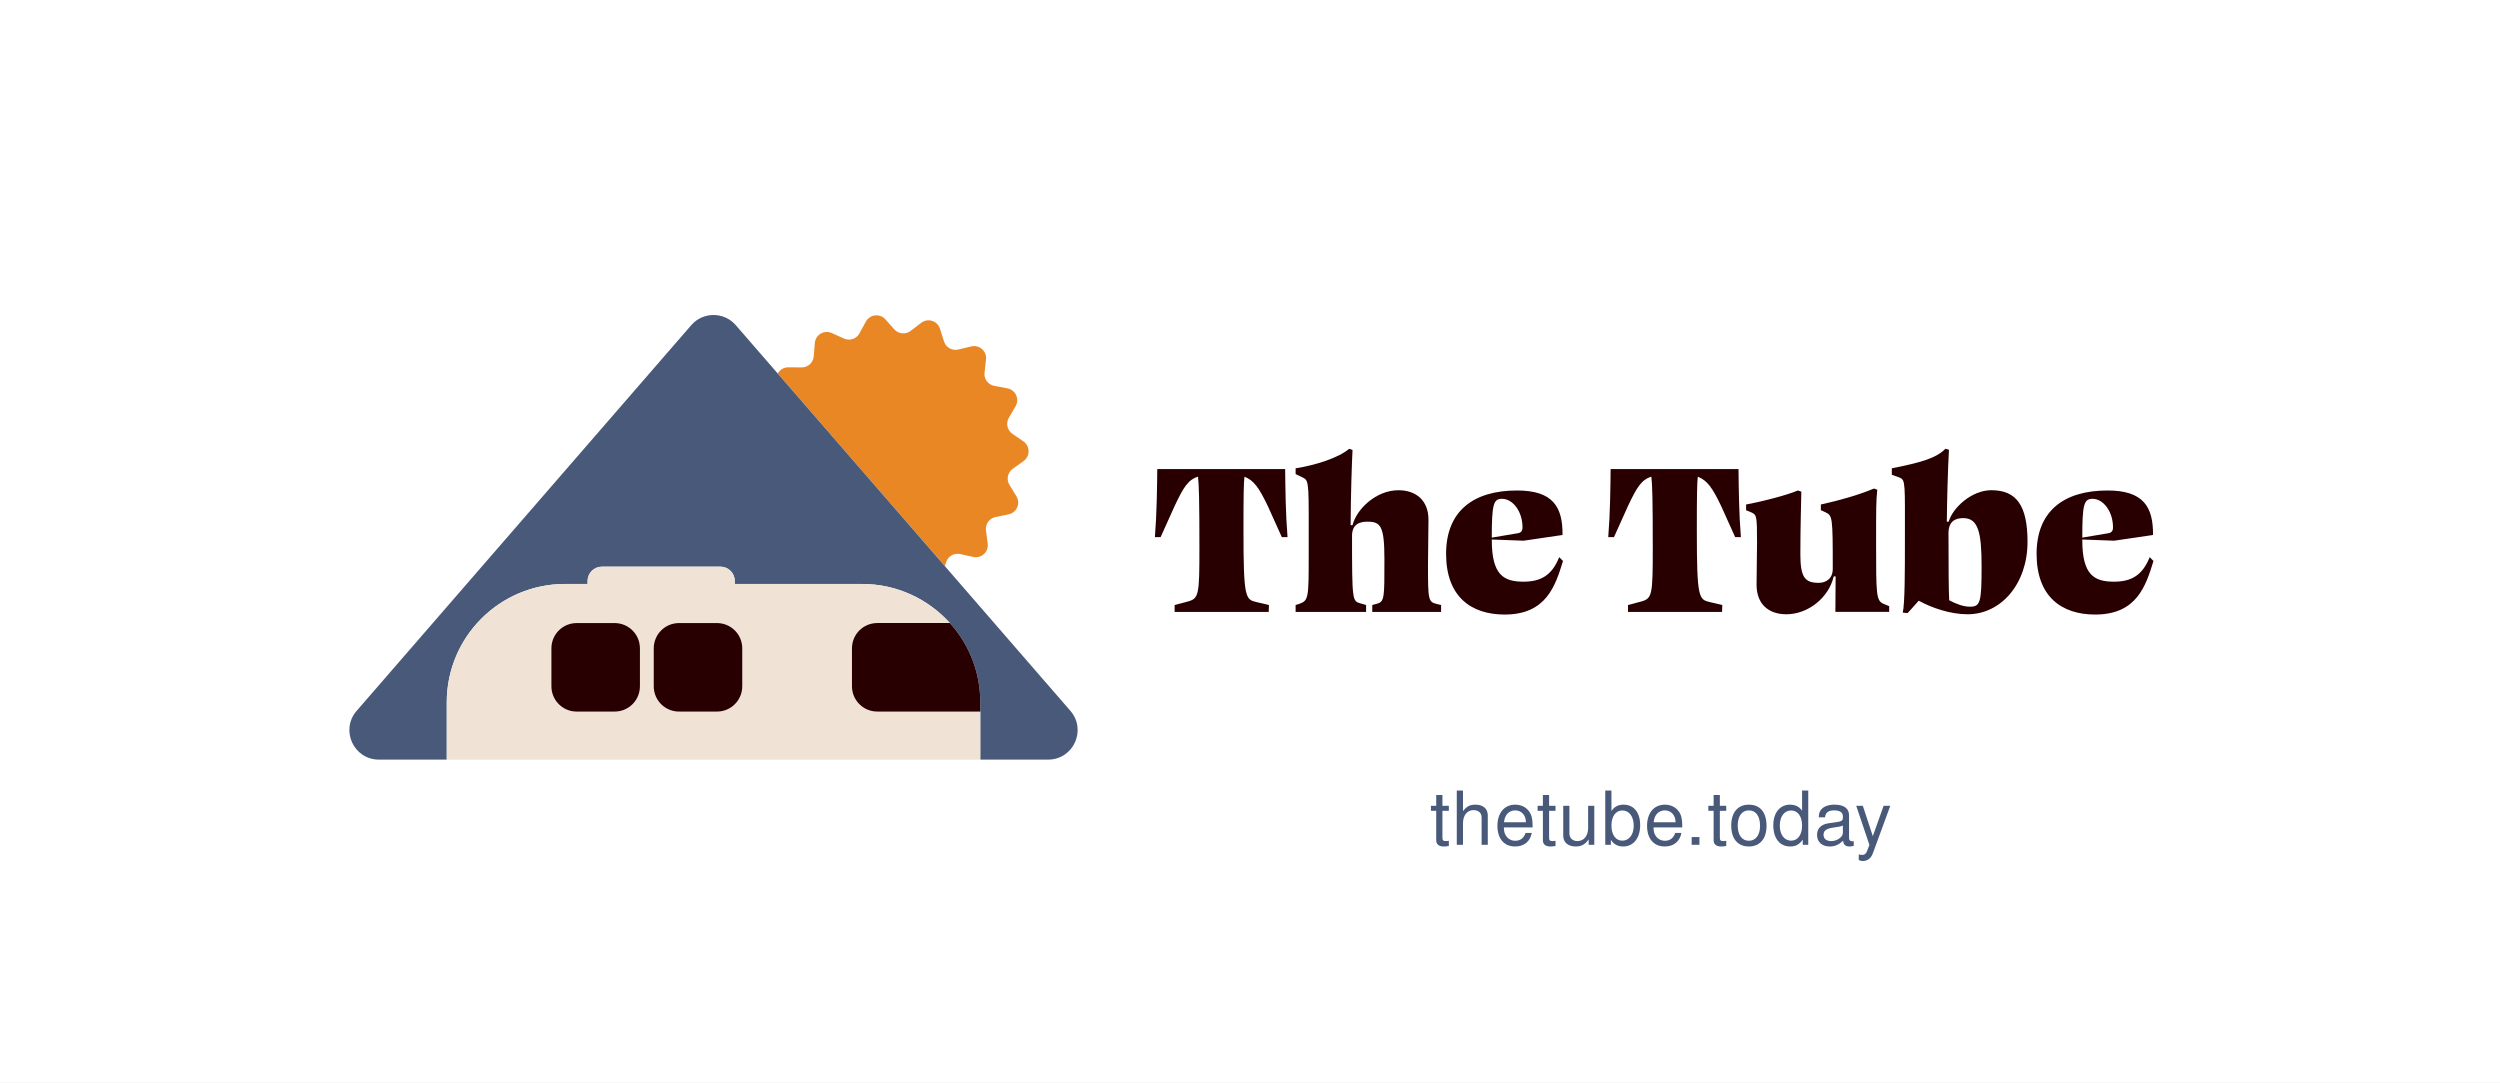
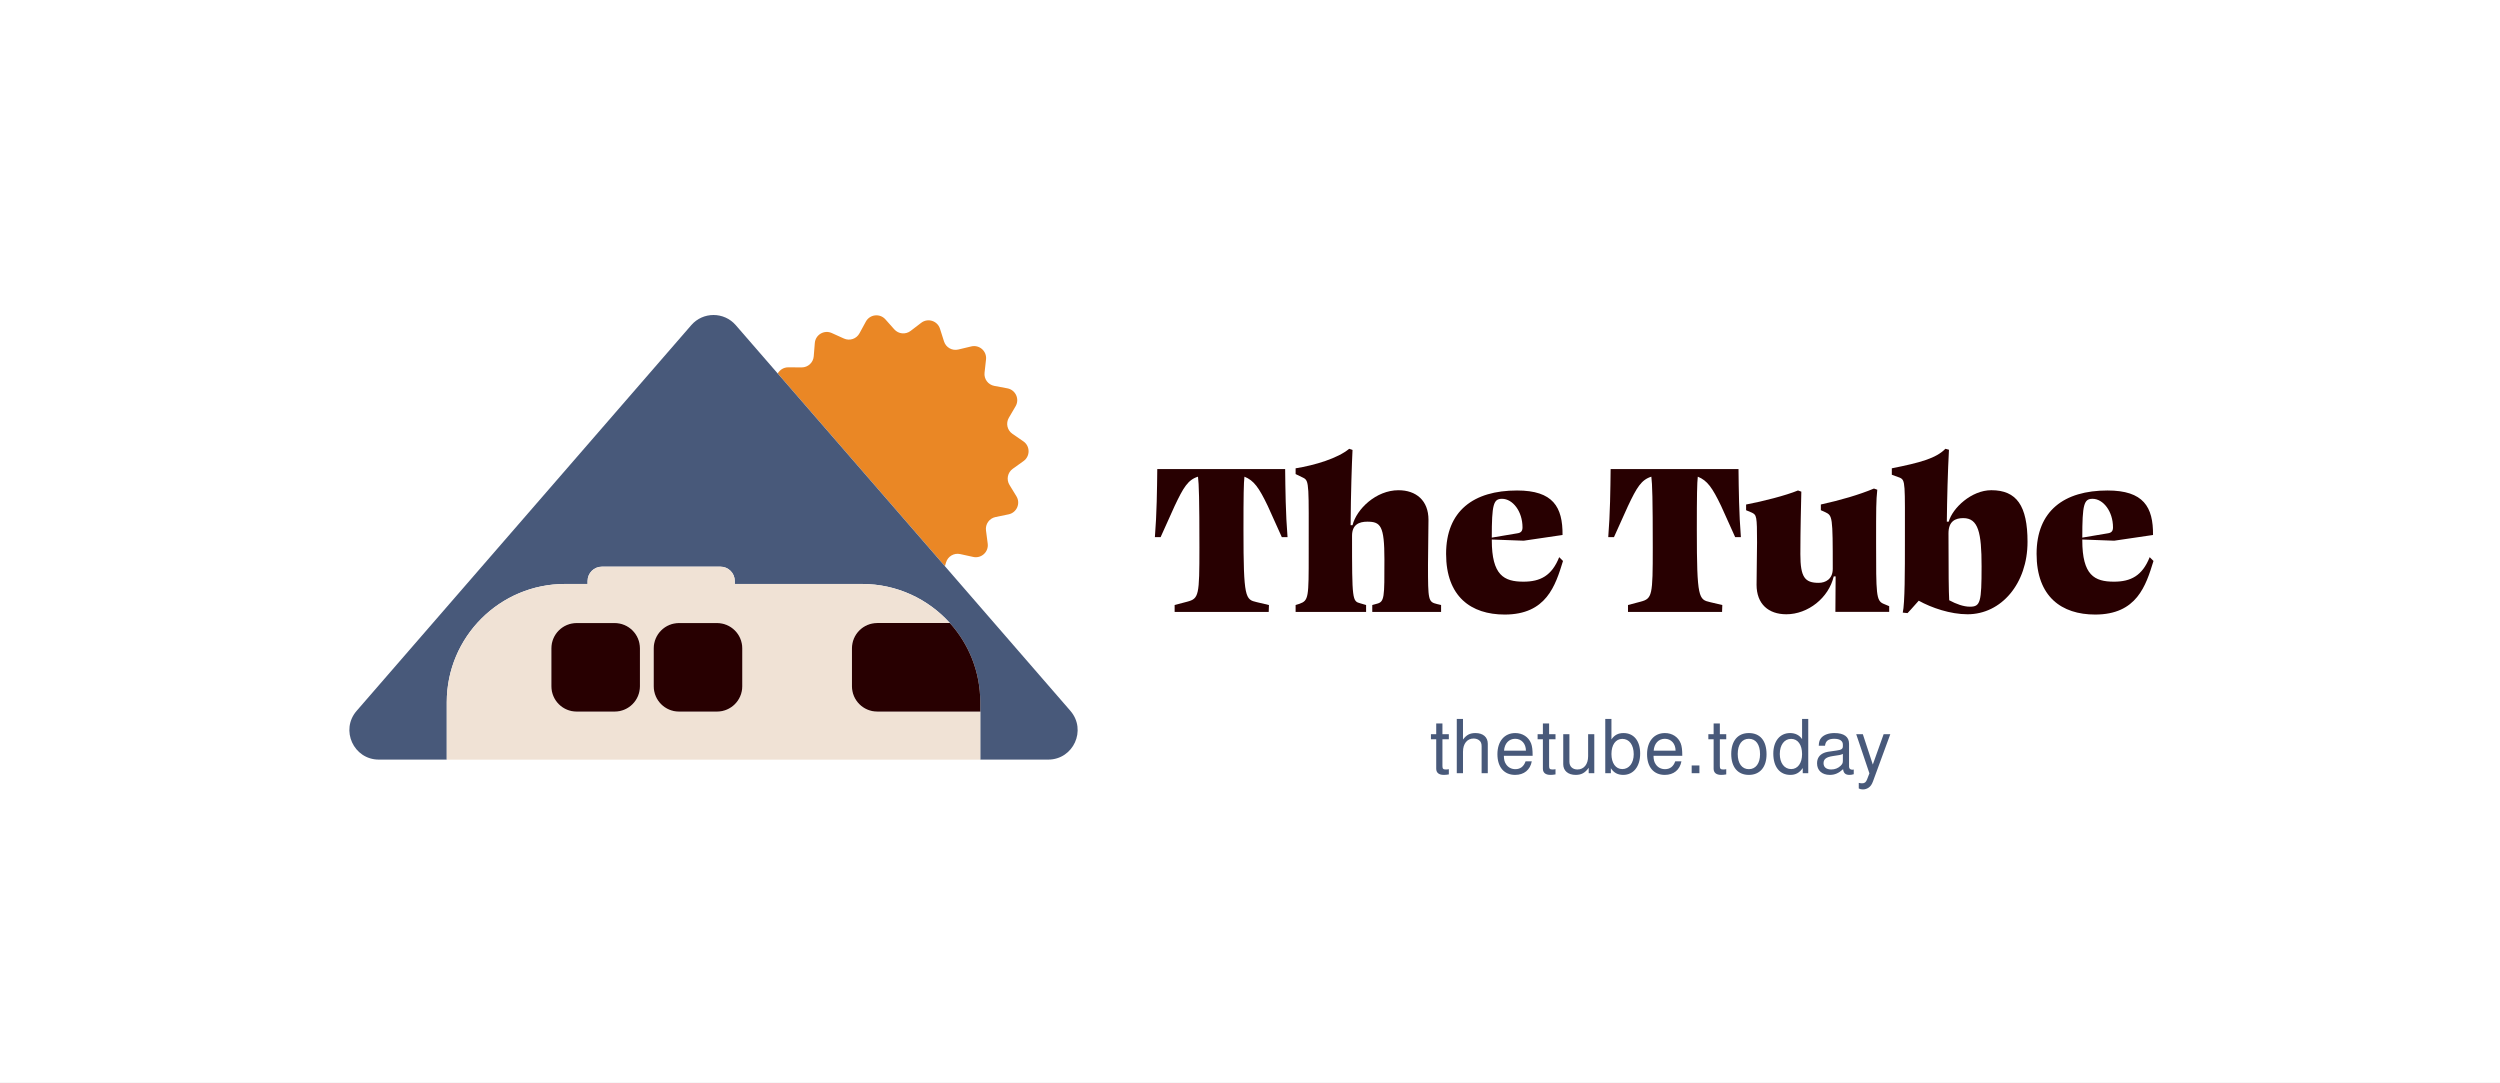
<svg xmlns="http://www.w3.org/2000/svg" viewBox="0 0 873 378" width="873" height="378">
  <defs>
    <style>
      .url-text { fill: #48597a; font-family: 'Poppins', system-ui, Helvetica, Arial, sans-serif; font-size: 26px; letter-spacing: 0.5px; }
    </style>
  </defs>
  <rect width="873" height="378" fill="#ffffff" />
  <g transform="translate(122, 110) scale(0.7)">
    <path fill="#ea8725" d="m297.09,125.31l.57-1.9c.9-3.01,3.96-4.82,7.03-4.15l6.52,1.43c4.06.89,7.77-2.51,7.23-6.63l-.86-6.62c-.4-3.11,1.66-6.01,4.74-6.65l6.54-1.35c4.07-.84,6.07-5.46,3.91-9l-3.48-5.7c-1.64-2.68-.93-6.17,1.62-8l5.42-3.89c3.37-2.42,3.33-7.46-.09-9.81l-5.49-3.79c-2.59-1.78-3.36-5.26-1.77-7.97l3.37-5.76c2.1-3.58,0-8.16-4.07-8.93l-6.56-1.23c-3.09-.58-5.21-3.44-4.86-6.56l.74-6.63c.46-4.13-3.31-7.46-7.35-6.5l-6.49,1.55c-3.06.73-6.16-1.02-7.11-4.02l-2.02-6.36c-1.26-3.96-6.06-5.47-9.36-2.95l-5.3,4.05c-2.5,1.91-6.04,1.57-8.13-.78l-4.44-4.99c-2.76-3.1-7.76-2.53-9.75,1.12l-3.19,5.86c-1.5,2.76-4.88,3.89-7.74,2.59l-6.08-2.75c-3.78-1.71-8.12.84-8.45,4.98l-.54,6.65c-.25,3.13-2.88,5.54-6.02,5.52l-6.67-.04c-2.32-.01-4.25,1.26-5.27,3.07l67.55,77.85,15.86,18.28Z" />
    <path fill="#48597a" d="m359.7,197.48l-62.61-72.17-15.86-18.28L213.68,29.18l-20.93-24.12c-5.86-6.75-16.33-6.75-22.19,0l-88.47,101.97L3.62,197.48c-8.25,9.51-1.5,24.31,11.09,24.31h33.87v-28.63c0-32.59,26.42-59,59-59h11.25v-1.48c0-3.94,3.2-7.14,7.14-7.14h59.15c3.94,0,7.14,3.2,7.14,7.14v1.48h63.47c17.39,0,33.03,7.53,43.83,19.5,9.43,10.46,15.17,24.31,15.17,39.5v28.63h33.87c12.59,0,19.34-14.8,11.09-24.31Z" />
    <path fill="#f0e2d5" d="m263.33,197.84c-6.97,0-12.61-5.65-12.61-12.61v-18.94c0-6.97,5.65-12.61,12.61-12.61h36.23c-10.8-11.98-26.43-19.5-43.83-19.5h-63.47v-1.48c0-3.94-3.2-7.14-7.14-7.14h-59.15c-3.94,0-7.14,3.2-7.14,7.14v1.48h-11.25c-32.59,0-59,26.42-59,59v28.63h266.15v-23.95h-51.4Zm-118.38-12.61c0,6.97-5.65,12.61-12.61,12.61h-18.94c-6.97,0-12.61-5.65-12.61-12.61v-18.94c0-6.97,5.65-12.61,12.61-12.61h18.94c6.97,0,12.61,5.65,12.61,12.61v18.94Zm51.05,0c0,6.97-5.65,12.61-12.61,12.61h-18.94c-6.97,0-12.61-5.65-12.61-12.61v-18.94c0-6.97,5.65-12.61,12.61-12.61h18.94c6.97,0,12.61,5.65,12.61,12.61v18.94Z" />
    <rect fill="#280001" x="100.78" y="153.67" width="44.17" height="44.17" rx="12.61" ry="12.61" />
    <rect fill="#280001" x="151.83" y="153.67" width="44.17" height="44.17" rx="12.61" ry="12.61" />
    <path fill="#280001" d="m250.72,166.28v18.94c0,6.97,5.65,12.61,12.61,12.61h51.4v-4.67c0-15.19-5.74-29.04-15.17-39.5h-36.23c-6.97,0-12.61,5.65-12.61,12.61Z" />
    <path fill="#280001" d="m458.61,148.11h-46.92v-3.44l6.3-1.66c5.82-1.54,6.06-3.09,6.06-26.96s-.24-31.83-.71-35.4c-4.99,1.54-7.25,5.34-11.64,14.61l-7.01,15.56h-2.85c.95-11.76,1.07-23.88,1.19-33.97h63.79c.12,10.1.24,22.21,1.19,33.97h-2.85l-7.01-15.56c-4.4-9.15-6.89-12.71-11.64-14.61-.36,3.21-.48,9.03-.48,26.61,0,34.21.95,34.68,6.65,35.99l6.06,1.43-.12,3.44Z" />
    <path fill="#280001" d="m472.04,79.33v-2.85c9.62-1.54,21.02-4.99,26.73-9.74l1.66.59c-.36,7.48-.83,20.79-.95,37.54h.95c2.02-8.08,11.76-17.46,22.92-17.46,8.79,0,14.97,5.11,14.97,14.73,0,7.13-.24,15.32-.24,22.45,0,17.82.12,18.53,4.51,19.6l2.02.48v3.44h-34.33v-3.44l2.14-.59c4.04-.95,3.92-3.09,3.92-22.21,0-16.75-1.9-18.77-8.55-18.77-4.04,0-7.6,1.43-7.6,7.01,0,32.19.12,32.67,4.16,33.73l2.85.83v3.44h-35.16v-3.44l1.9-.59c4.63-1.66,4.63-3.09,4.63-25.18,0-33.85.36-36.11-2.61-37.65l-3.92-1.9Z" />
    <path fill="#280001" d="m605.19,109.74l-19.36,2.85-15.92-.59v.36c0,17.46,6.06,20.67,15.8,20.67,8.43,0,14.14-2.97,17.82-12.23l1.9,1.9c-3.8,12.35-8.31,26.73-29.1,26.73-16.75,0-29.22-8.91-29.22-30.29s13.66-31.6,35.4-31.6c17.94,0,22.81,8.2,22.69,22.21Zm-35.28,1.31l12.71-2.14c1.78-.24,2.61-1.07,2.61-2.97,0-7.96-4.87-14.25-10.22-14.25-4.28,0-5.11,2.73-5.11,19.36Z" />
    <path fill="#280001" d="m684.77,148.11h-46.92v-3.44l6.3-1.66c5.82-1.54,6.06-3.09,6.06-26.96s-.24-31.83-.71-35.4c-4.99,1.54-7.25,5.34-11.64,14.61l-7.01,15.56h-2.85c.95-11.76,1.07-23.88,1.19-33.97h63.79c.12,10.1.24,22.21,1.19,33.97h-2.85l-7.01-15.56c-4.4-9.15-6.89-12.71-11.64-14.61-.36,3.21-.48,9.03-.48,26.61,0,34.21.95,34.68,6.65,35.99l6.06,1.43-.12,3.44Z" />
    <path fill="#280001" d="m699.62,98.58l-2.85-1.19v-2.85c8.2-1.54,19.84-4.51,25.89-7.01l1.66.59c-.12,6.41-.48,18.65-.48,31.24,0,11.52,2.26,14.25,9.15,14.25,3.44,0,7.01-1.9,7.01-7.01,0-26.25-.12-26.49-3.8-28.27l-2.14-.95v-2.85c9.74-2.14,19.12-4.87,26.49-7.96l1.66.59c-.59,5.7-.59,9.15-.59,26.49,0,25.66,0,28.86,3.68,30.41l2.85,1.19v2.85h-26.84c0-5.94.12-11.76.12-17.7h-.95c-2.49,10.69-12.83,18.89-23.64,18.89-8.91,0-14.85-5.11-14.85-14.73,0-7.13.24-15.2.24-21.14,0-13.18-.24-13.66-2.61-14.85Z" />
    <path fill="#280001" d="m782.88,142.53c-2.97,3.44-5.58,6.18-5.58,6.18l-2.38-.24c1.07-4.63,1.07-21.26,1.07-35.28,0-29.46.36-30.76-2.61-32.07l-3.92-1.43v-3.21c14.25-2.85,22.09-4.99,26.73-9.74l1.78.47c-.59,10.57-.95,24.71-1.07,35.87h.95c1.9-6.77,11.28-15.68,21.26-15.68,12.59,0,18.05,7.72,18.05,25.78,0,20.79-13.07,36.11-29.93,36.11-8.55,0-17.94-3.21-24.35-6.77Zm31.36-17.22c0-16.87-1.66-23.99-9.15-23.99-3.92,0-7.36,1.54-7.36,7.6,0,20.07.12,28.98.36,33.38,3.56,1.9,7.13,3.21,10.33,3.21,5.23,0,5.82-2.14,5.82-20.19Z" />
    <path fill="#280001" d="m899.76,109.74l-19.36,2.85-15.92-.59v.36c0,17.46,6.06,20.67,15.8,20.67,8.43,0,14.14-2.97,17.82-12.23l1.9,1.9c-3.8,12.35-8.31,26.73-29.1,26.73-16.75,0-29.22-8.91-29.22-30.29s13.66-31.6,35.4-31.6c17.94,0,22.81,8.2,22.69,22.21Zm-35.28,1.31l12.71-2.14c1.78-.24,2.61-1.07,2.61-2.97,0-7.96-4.87-14.25-10.21-14.25-4.28,0-5.11,2.73-5.11,19.36Z" />
  </g>
-   <text class="url-text" x="580" y="295" text-anchor="middle">thetube.today</text>
+   <text class="url-text" x="580" y="270" text-anchor="middle">thetube.today</text>
</svg>
